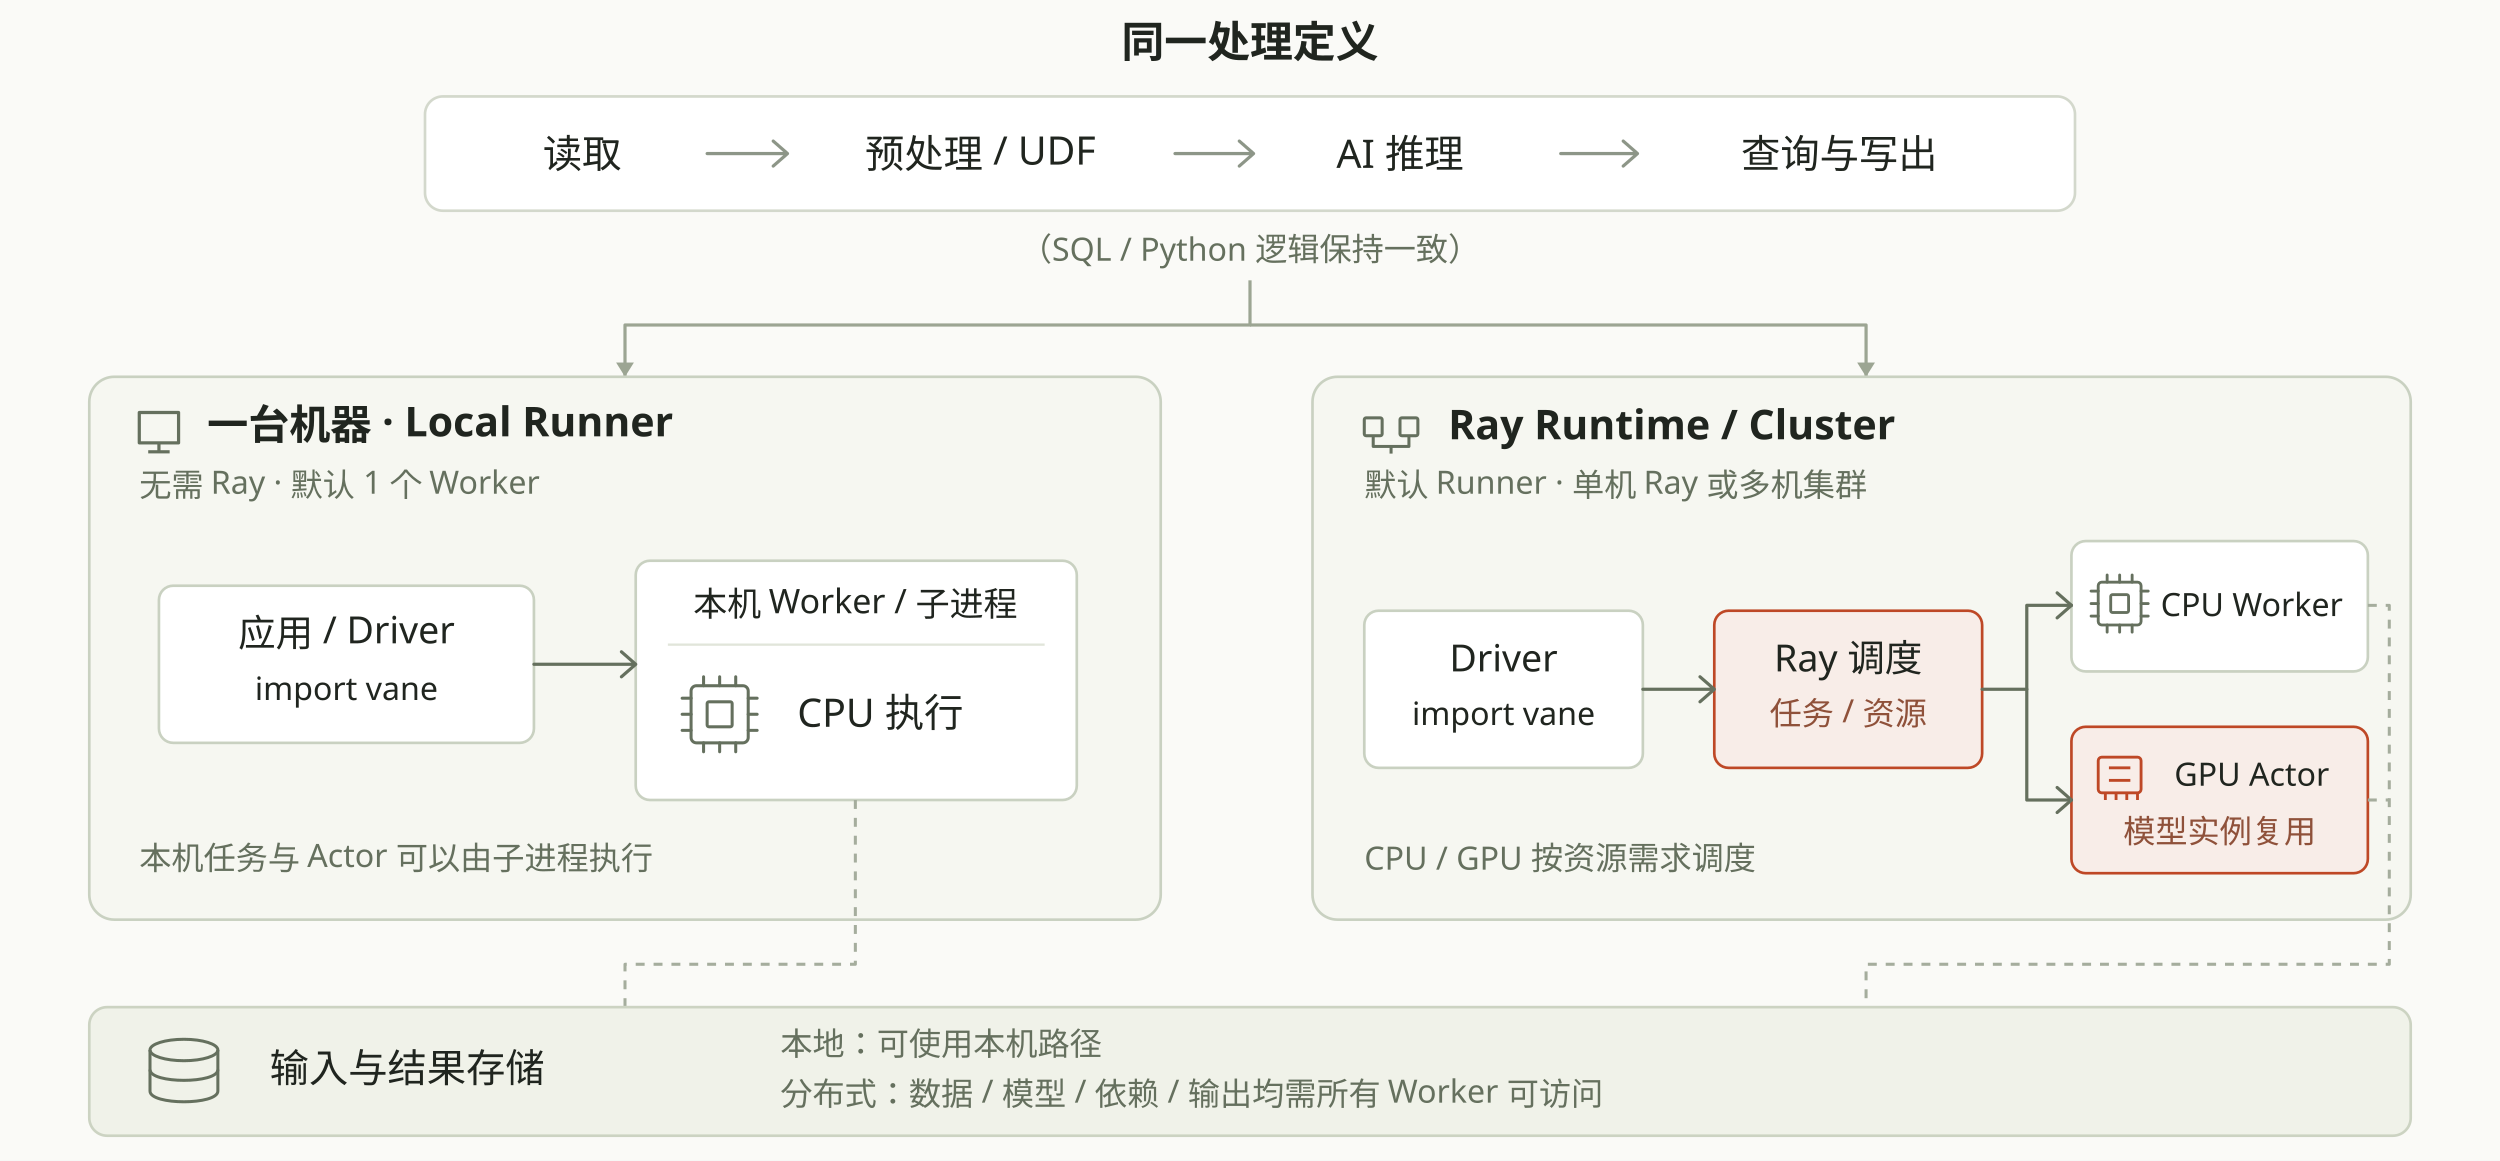
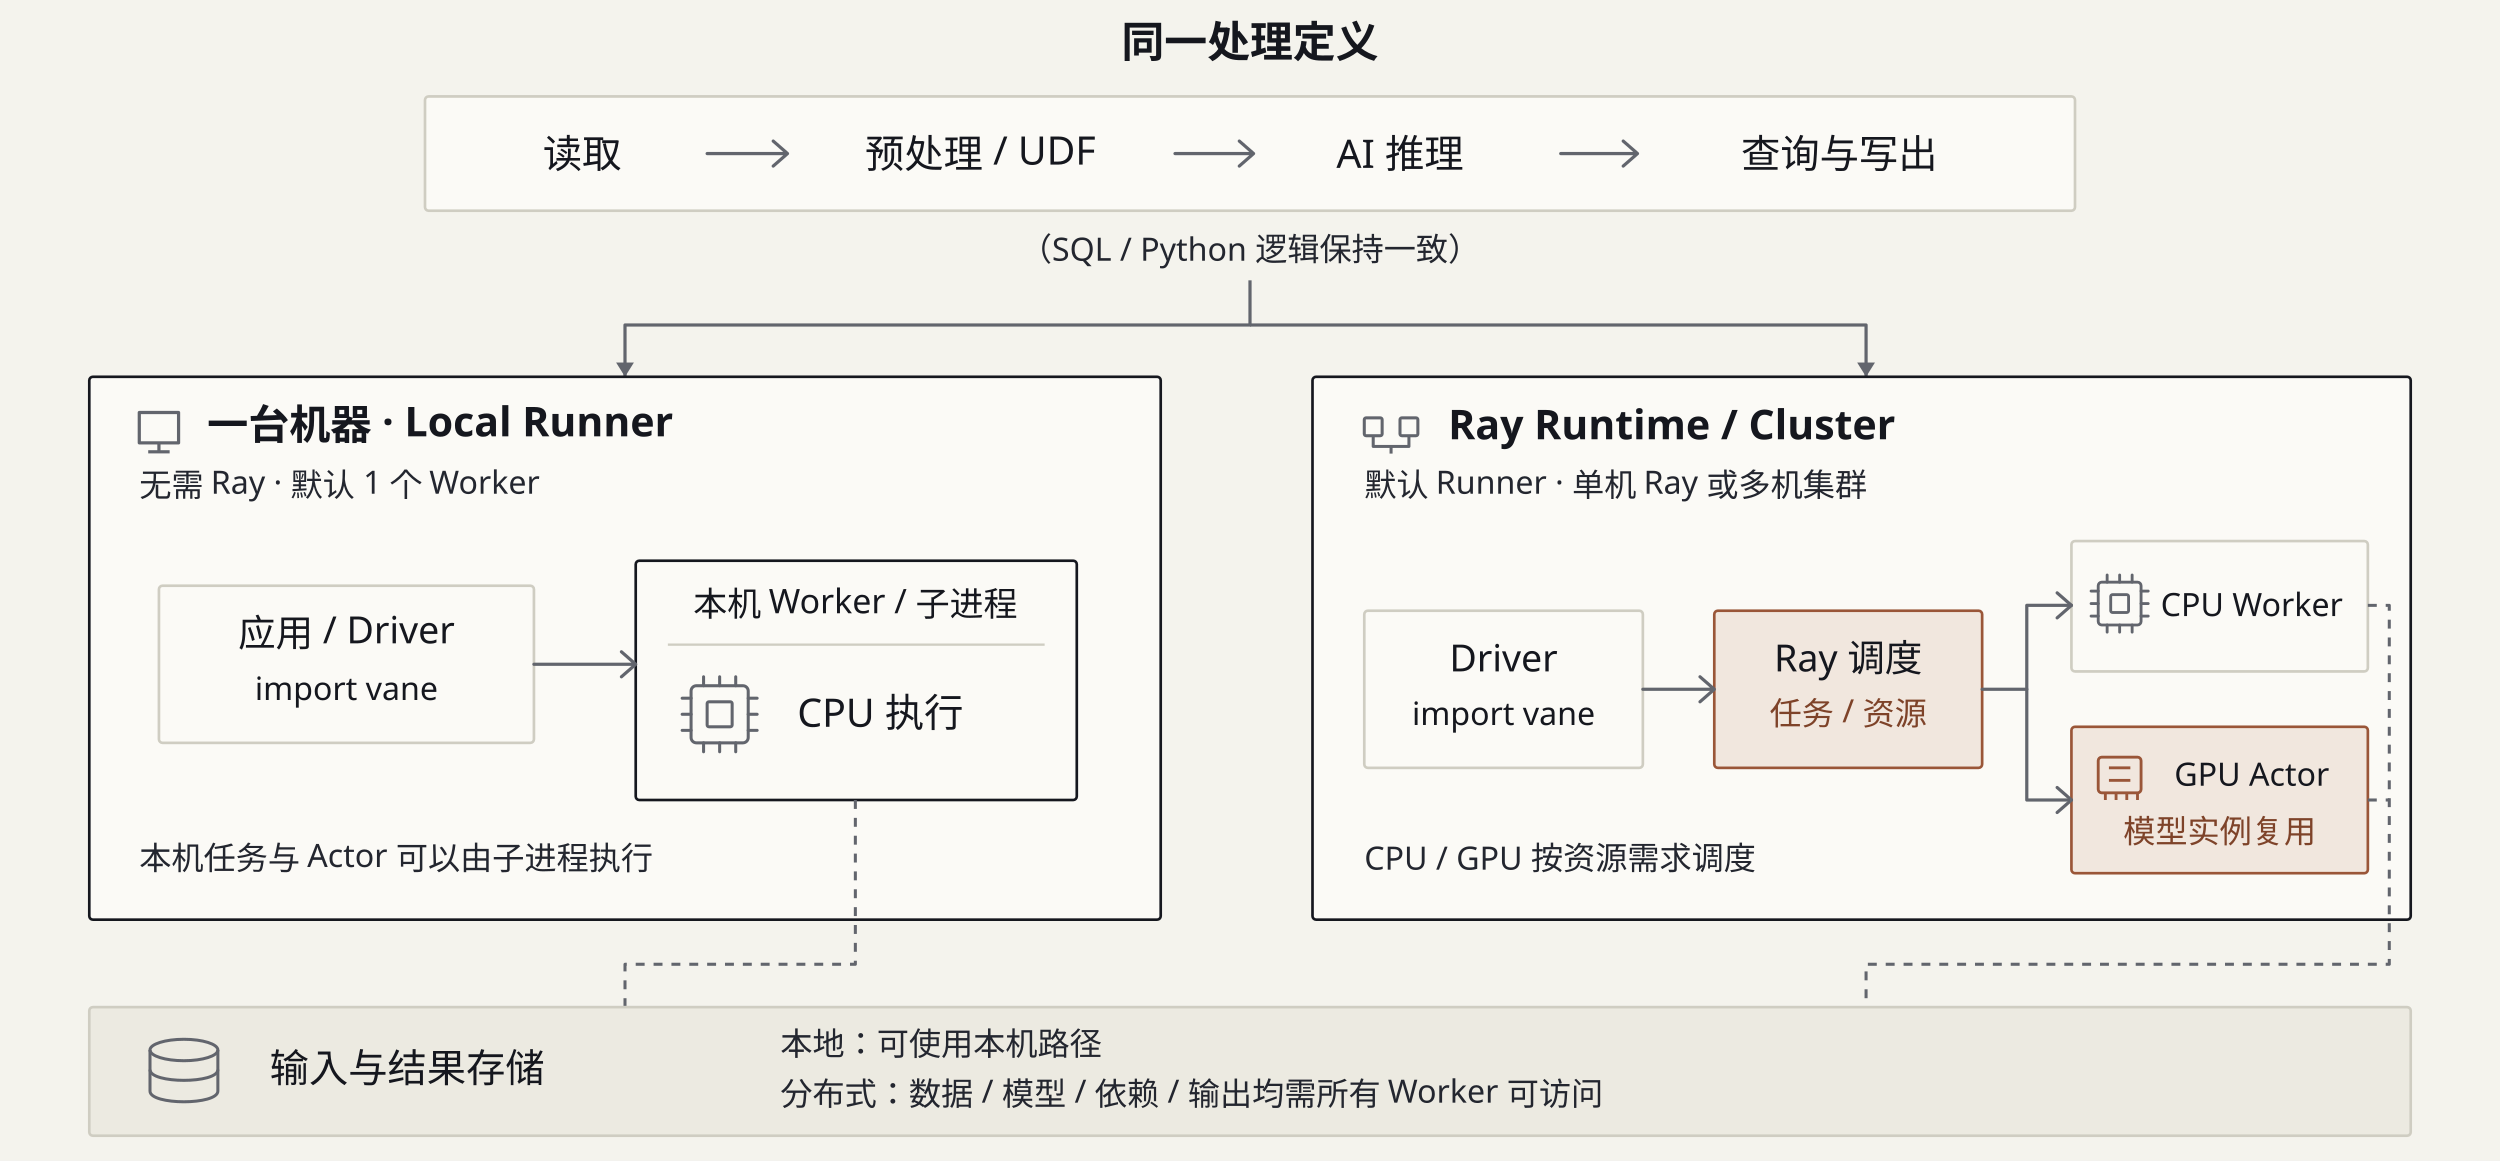
<svg xmlns="http://www.w3.org/2000/svg" width="1400" height="650" viewBox="0 0 1400 650">
-   <rect x="0" y="0" width="1400" height="650" fill="#FAFAF7" />
-   <text x="700" y="32" text-anchor="middle" fill="#20251F" font-family="Noto Sans SC, sans-serif" font-size="24" font-weight="600">同一处理定义</text>
-   <rect x="238" y="54" width="924" height="64" rx="10" fill="#FFFFFF" stroke="#D3D8CC" stroke-width="1.5" />
-   <g fill="#20251F" font-family="Noto Sans SC, sans-serif" font-size="22" text-anchor="middle">
+   <rect x="0" y="0" width="1400" height="650" fill="#F4F3ED" />
+   <text x="700" y="32" text-anchor="middle" fill="#15171E" font-family="Noto Sans SC, sans-serif" font-size="24" font-weight="600">同一处理定义</text>
+   <rect x="238" y="54" width="924" height="64" rx="2" fill="#FBFAF6" stroke="#CFCDC2" stroke-width="1.5" />
+   <g fill="#15171E" font-family="Noto Sans SC, sans-serif" font-size="22" text-anchor="middle">
    <text x="326" y="94">读取</text>
    <text x="549" y="94">预处理 / UDF</text>
    <text x="784" y="94">AI 推理</text>
    <text x="1030" y="94">查询与写出</text>
  </g>
-   <g fill="none" stroke="#8D9688" stroke-width="1.8" stroke-linecap="round" stroke-linejoin="round">
+   <g fill="none" stroke="#62656D" stroke-width="1.8" stroke-linecap="round" stroke-linejoin="round">
    <path d="M396 86 H441 M433 79 L441 86 L433 93" />
    <path d="M658 86 H702 M694 79 L702 86 L694 93" />
    <path d="M874 86 H917 M909 79 L917 86 L909 93" />
  </g>
-   <text x="700" y="146" text-anchor="middle" fill="#65705E" font-family="Noto Sans SC, sans-serif" font-size="18">（SQL / Python 逻辑保持一致）</text>
-   <g fill="none" stroke="#9CA593" stroke-width="1.8" stroke-linejoin="round">
+   <text x="700" y="146" text-anchor="middle" fill="#23262F" font-family="Noto Sans SC, sans-serif" font-size="18">（SQL / Python 逻辑保持一致）</text>
+   <g fill="none" stroke="#62656D" stroke-width="1.8" stroke-linejoin="round">
    <polyline points="700,157 700,182 350,182 350,211" />
    <polyline points="700,182 1045,182 1045,211" />
  </g>
-   <g fill="#9CA593">
+   <g fill="#62656D">
    <polygon points="345,203 355,203 350,211" />
    <polygon points="1040,203 1050,203 1045,211" />
  </g>
-   <rect x="50" y="211" width="600" height="304" rx="14" fill="#F6F7F1" stroke="#C9D1C1" stroke-width="1.5" />
-   <path d="M78 248 h22 v-17 h-22 z M83 253 h12 M89 248 v5" fill="none" stroke="#65705E" stroke-width="1.8" stroke-linejoin="round" />
-   <text x="116" y="246" fill="#20251F" font-family="Noto Sans SC, sans-serif" font-size="23" font-weight="600">一台机器 · Local Runner</text>
-   <text x="78" y="278" fill="#65705E" font-family="Noto Sans SC, sans-serif" font-size="18">无需 Ray · 默认 1 个 Worker</text>
-   <rect x="89" y="328" width="210" height="88" rx="8" fill="#FFFFFF" stroke="#C9D1C1" stroke-width="1.5" />
-   <g fill="#20251F" font-family="Noto Sans SC, sans-serif" text-anchor="middle">
+   <rect x="50" y="211" width="600" height="304" rx="2" fill="#FBFAF6" stroke="#15171E" stroke-width="1.5" />
+   <path d="M78 248 h22 v-17 h-22 z M83 253 h12 M89 248 v5" fill="none" stroke="#62656D" stroke-width="1.8" stroke-linejoin="round" />
+   <text x="116" y="246" fill="#15171E" font-family="Noto Sans SC, sans-serif" font-size="23" font-weight="600">一台机器 · Local Runner</text>
+   <text x="78" y="278" fill="#23262F" font-family="Noto Sans SC, sans-serif" font-size="18">无需 Ray · 默认 1 个 Worker</text>
+   <rect x="89" y="328" width="210" height="88" rx="2" fill="#FBFAF6" stroke="#CFCDC2" stroke-width="1.5" />
+   <g fill="#15171E" font-family="Noto Sans SC, sans-serif" text-anchor="middle">
    <text x="194" y="362" font-size="21" font-weight="500">应用 / Driver</text>
    <text x="194" y="392" font-size="18">import vane</text>
  </g>
-   <rect x="356" y="314" width="247" height="134" rx="8" fill="#FFFFFF" stroke="#C9D1C1" stroke-width="1.5" />
-   <text x="479" y="345" fill="#20251F" font-family="Noto Sans SC, sans-serif" font-size="19" font-weight="500" text-anchor="middle">本机 Worker / 子进程</text>
-   <line x1="374" y1="361" x2="585" y2="361" stroke="#E1E5DA" stroke-width="1.3" />
-   <g fill="none" stroke="#65705E" stroke-width="1.7" stroke-linecap="round" stroke-linejoin="round">
+   <rect x="356" y="314" width="247" height="134" rx="2" fill="#FBFAF6" stroke="#15171E" stroke-width="1.5" />
+   <text x="479" y="345" fill="#15171E" font-family="Noto Sans SC, sans-serif" font-size="19" font-weight="500" text-anchor="middle">本机 Worker / 子进程</text>
+   <line x1="374" y1="361" x2="585" y2="361" stroke="#CFCDC2" stroke-width="1.3" />
+   <g fill="none" stroke="#62656D" stroke-width="1.7" stroke-linecap="round" stroke-linejoin="round">
    <rect x="387" y="384" width="32" height="32" rx="3" />
    <rect x="396" y="393" width="14" height="14" rx="1" />
    <path d="M394 379 V384 M403 379 V384 M412 379 V384 M394 416 V421 M403 416 V421 M412 416 V421 M382 391 H387 M382 400 H387 M382 409 H387 M419 391 H424 M419 400 H424 M419 409 H424" />
  </g>
-   <text x="493" y="407" fill="#20251F" font-family="Noto Sans SC, sans-serif" font-size="22" text-anchor="middle">CPU 执行</text>
-   <path d="M299 372 H356 M348 365 L356 372 L348 379" fill="none" stroke="#65705E" stroke-width="1.8" stroke-linecap="round" stroke-linejoin="round" />
-   <text x="78" y="487" fill="#65705E" font-family="Noto Sans SC, sans-serif" font-size="18">本机任务与 Actor 可以由子进程执行</text>
-   <rect x="735" y="211" width="615" height="304" rx="14" fill="#F6F7F1" stroke="#C9D1C1" stroke-width="1.5" />
-   <g fill="none" stroke="#65705E" stroke-width="1.7" stroke-linejoin="round">
+   <text x="493" y="407" fill="#15171E" font-family="Noto Sans SC, sans-serif" font-size="22" text-anchor="middle">CPU 执行</text>
+   <path d="M299 372 H356 M348 365 L356 372 L348 379" fill="none" stroke="#62656D" stroke-width="1.8" stroke-linecap="round" stroke-linejoin="round" />
+   <text x="78" y="487" fill="#23262F" font-family="Noto Sans SC, sans-serif" font-size="18">本机任务与 Actor 可以由子进程执行</text>
+   <rect x="735" y="211" width="615" height="304" rx="2" fill="#FBFAF6" stroke="#15171E" stroke-width="1.5" />
+   <g fill="none" stroke="#62656D" stroke-width="1.7" stroke-linejoin="round">
    <rect x="764" y="234" width="10" height="10" rx="1" />
    <rect x="784" y="234" width="10" height="10" rx="1" />
    <path d="M769 244 V250 H789 V244 M779 250 V254" />
  </g>
-   <text x="811" y="246" fill="#20251F" font-family="Noto Sans SC, sans-serif" font-size="23" font-weight="600">Ray Runtime / Cluster</text>
-   <text x="764" y="278" fill="#65705E" font-family="Noto Sans SC, sans-serif" font-size="18">默认 Runner · 单机 Ray 或多机集群</text>
-   <rect x="764" y="342" width="156" height="88" rx="8" fill="#FFFFFF" stroke="#C9D1C1" stroke-width="1.5" />
-   <g fill="#20251F" font-family="Noto Sans SC, sans-serif" text-anchor="middle">
+   <text x="811" y="246" fill="#15171E" font-family="Noto Sans SC, sans-serif" font-size="23" font-weight="600">Ray Runtime / Cluster</text>
+   <text x="764" y="278" fill="#23262F" font-family="Noto Sans SC, sans-serif" font-size="18">默认 Runner · 单机 Ray 或多机集群</text>
+   <rect x="764" y="342" width="156" height="88" rx="2" fill="#FBFAF6" stroke="#CFCDC2" stroke-width="1.5" />
+   <g fill="#15171E" font-family="Noto Sans SC, sans-serif" text-anchor="middle">
    <text x="842" y="376" font-size="21" font-weight="500">Driver</text>
    <text x="842" y="406" font-size="18">import vane</text>
  </g>
-   <rect x="960" y="342" width="150" height="88" rx="8" fill="#F8EDE8" stroke="#BE4826" stroke-width="1.5" />
+   <rect x="960" y="342" width="150" height="88" rx="2" fill="#F1E7DE" stroke="#9A5638" stroke-width="1.5" />
  <g font-family="Noto Sans SC, sans-serif" text-anchor="middle">
-     <text x="1035" y="376" fill="#20251F" font-size="21" font-weight="500">Ray 调度</text>
-     <text x="1035" y="406" fill="#8F513A" font-size="18">任务 / 资源</text>
+     <text x="1035" y="376" fill="#15171E" font-size="21" font-weight="500">Ray 调度</text>
+     <text x="1035" y="406" fill="#7E4329" font-size="18">任务 / 资源</text>
  </g>
-   <rect x="1160" y="303" width="166" height="73" rx="8" fill="#FFFFFF" stroke="#C9D1C1" stroke-width="1.5" />
-   <g fill="none" stroke="#65705E" stroke-width="1.6" stroke-linecap="round" stroke-linejoin="round">
+   <rect x="1160" y="303" width="166" height="73" rx="2" fill="#FBFAF6" stroke="#CFCDC2" stroke-width="1.5" />
+   <g fill="none" stroke="#62656D" stroke-width="1.6" stroke-linecap="round" stroke-linejoin="round">
    <rect x="1175" y="326" width="24" height="24" rx="2" />
    <rect x="1182" y="333" width="10" height="10" rx="1" />
    <path d="M1180 322 V326 M1187 322 V326 M1194 322 V326 M1180 350 V354 M1187 350 V354 M1194 350 V354 M1171 331 H1175 M1171 338 H1175 M1171 345 H1175 M1199 331 H1203 M1199 338 H1203 M1199 345 H1203" />
  </g>
-   <text x="1261" y="345" fill="#20251F" font-family="Noto Sans SC, sans-serif" font-size="18" text-anchor="middle">CPU Worker</text>
-   <rect x="1160" y="407" width="166" height="82" rx="8" fill="#F8EDE8" stroke="#BE4826" stroke-width="1.5" />
-   <g fill="none" stroke="#BE4826" stroke-width="1.6" stroke-linejoin="round">
+   <text x="1261" y="345" fill="#15171E" font-family="Noto Sans SC, sans-serif" font-size="18" text-anchor="middle">CPU Worker</text>
+   <rect x="1160" y="407" width="166" height="82" rx="2" fill="#F1E7DE" stroke="#9A5638" stroke-width="1.5" />
+   <g fill="none" stroke="#9A5638" stroke-width="1.6" stroke-linejoin="round">
    <rect x="1175" y="424" width="24" height="20" rx="2" />
    <path d="M1181 430 H1193 M1181 437 H1193 M1179 444 V448 M1185 444 V448 M1191 444 V448 M1197 444 V448" />
  </g>
-   <text x="1261" y="440" fill="#20251F" font-family="Noto Sans SC, sans-serif" font-size="18" text-anchor="middle">GPU Actor</text>
-   <text x="1243" y="472" fill="#8F513A" font-family="Noto Sans SC, sans-serif" font-size="18" text-anchor="middle">模型实例复用</text>
-   <g fill="none" stroke="#65705E" stroke-width="1.8" stroke-linecap="round" stroke-linejoin="round">
+   <text x="1261" y="440" fill="#15171E" font-family="Noto Sans SC, sans-serif" font-size="18" text-anchor="middle">GPU Actor</text>
+   <text x="1243" y="472" fill="#7E4329" font-family="Noto Sans SC, sans-serif" font-size="18" text-anchor="middle">模型实例复用</text>
+   <g fill="none" stroke="#62656D" stroke-width="1.8" stroke-linecap="round" stroke-linejoin="round">
    <path d="M920 386 H960 M952 379 L960 386 L952 393" />
    <polyline points="1110,386 1135,386 1135,339 1160,339" />
    <path d="M1152 332 L1160 339 L1152 346" />
    <polyline points="1135,386 1135,448 1160,448" />
    <path d="M1152 441 L1160 448 L1152 455" />
  </g>
-   <text x="764" y="487" fill="#65705E" font-family="Noto Sans SC, sans-serif" font-size="18">CPU / GPU 按资源需求调度</text>
-   <g fill="none" stroke="#A5AD9D" stroke-width="1.7" stroke-dasharray="5 5" stroke-linejoin="round">
+   <text x="764" y="487" fill="#23262F" font-family="Noto Sans SC, sans-serif" font-size="18">CPU / GPU 按资源需求调度</text>
+   <g fill="none" stroke="#62656D" stroke-width="1.7" stroke-dasharray="5 5" stroke-linejoin="round">
    <polyline points="479,448 479,540 350,540 350,564" />
    <polyline points="1326,339 1338,339 1338,540 1045,540 1045,564" />
    <polyline points="1326,448 1338,448" />
  </g>
-   <rect x="50" y="564" width="1300" height="72" rx="10" fill="#F0F2E9" stroke="#CCD3C2" stroke-width="1.5" />
-   <g fill="none" stroke="#65705E" stroke-width="1.7" stroke-linejoin="round">
+   <rect x="50" y="564" width="1300" height="72" rx="2" fill="#ECEAE1" stroke="#CFCDC2" stroke-width="1.5" />
+   <g fill="none" stroke="#62656D" stroke-width="1.7" stroke-linejoin="round">
    <ellipse cx="103" cy="588" rx="19" ry="6" />
    <path d="M84 588 V611 C84 619 122 619 122 611 V588" />
    <path d="M84 599 C84 607 122 607 122 599" />
  </g>
-   <text x="151" y="606" fill="#20251F" font-family="Noto Sans SC, sans-serif" font-size="22" font-weight="500">输入与结果存储</text>
-   <g fill="#65705E" font-family="Noto Sans SC, sans-serif" font-size="18">
+   <text x="151" y="606" fill="#15171E" font-family="Noto Sans SC, sans-serif" font-size="22" font-weight="500">输入与结果存储</text>
+   <g fill="#23262F" font-family="Noto Sans SC, sans-serif" font-size="18">
    <text x="437" y="591">本地：可使用本机路径</text>
    <text x="437" y="619">分布式：数据 / 模型 / 依赖 / 输出均需所有 Worker 可访问</text>
  </g>
</svg>
